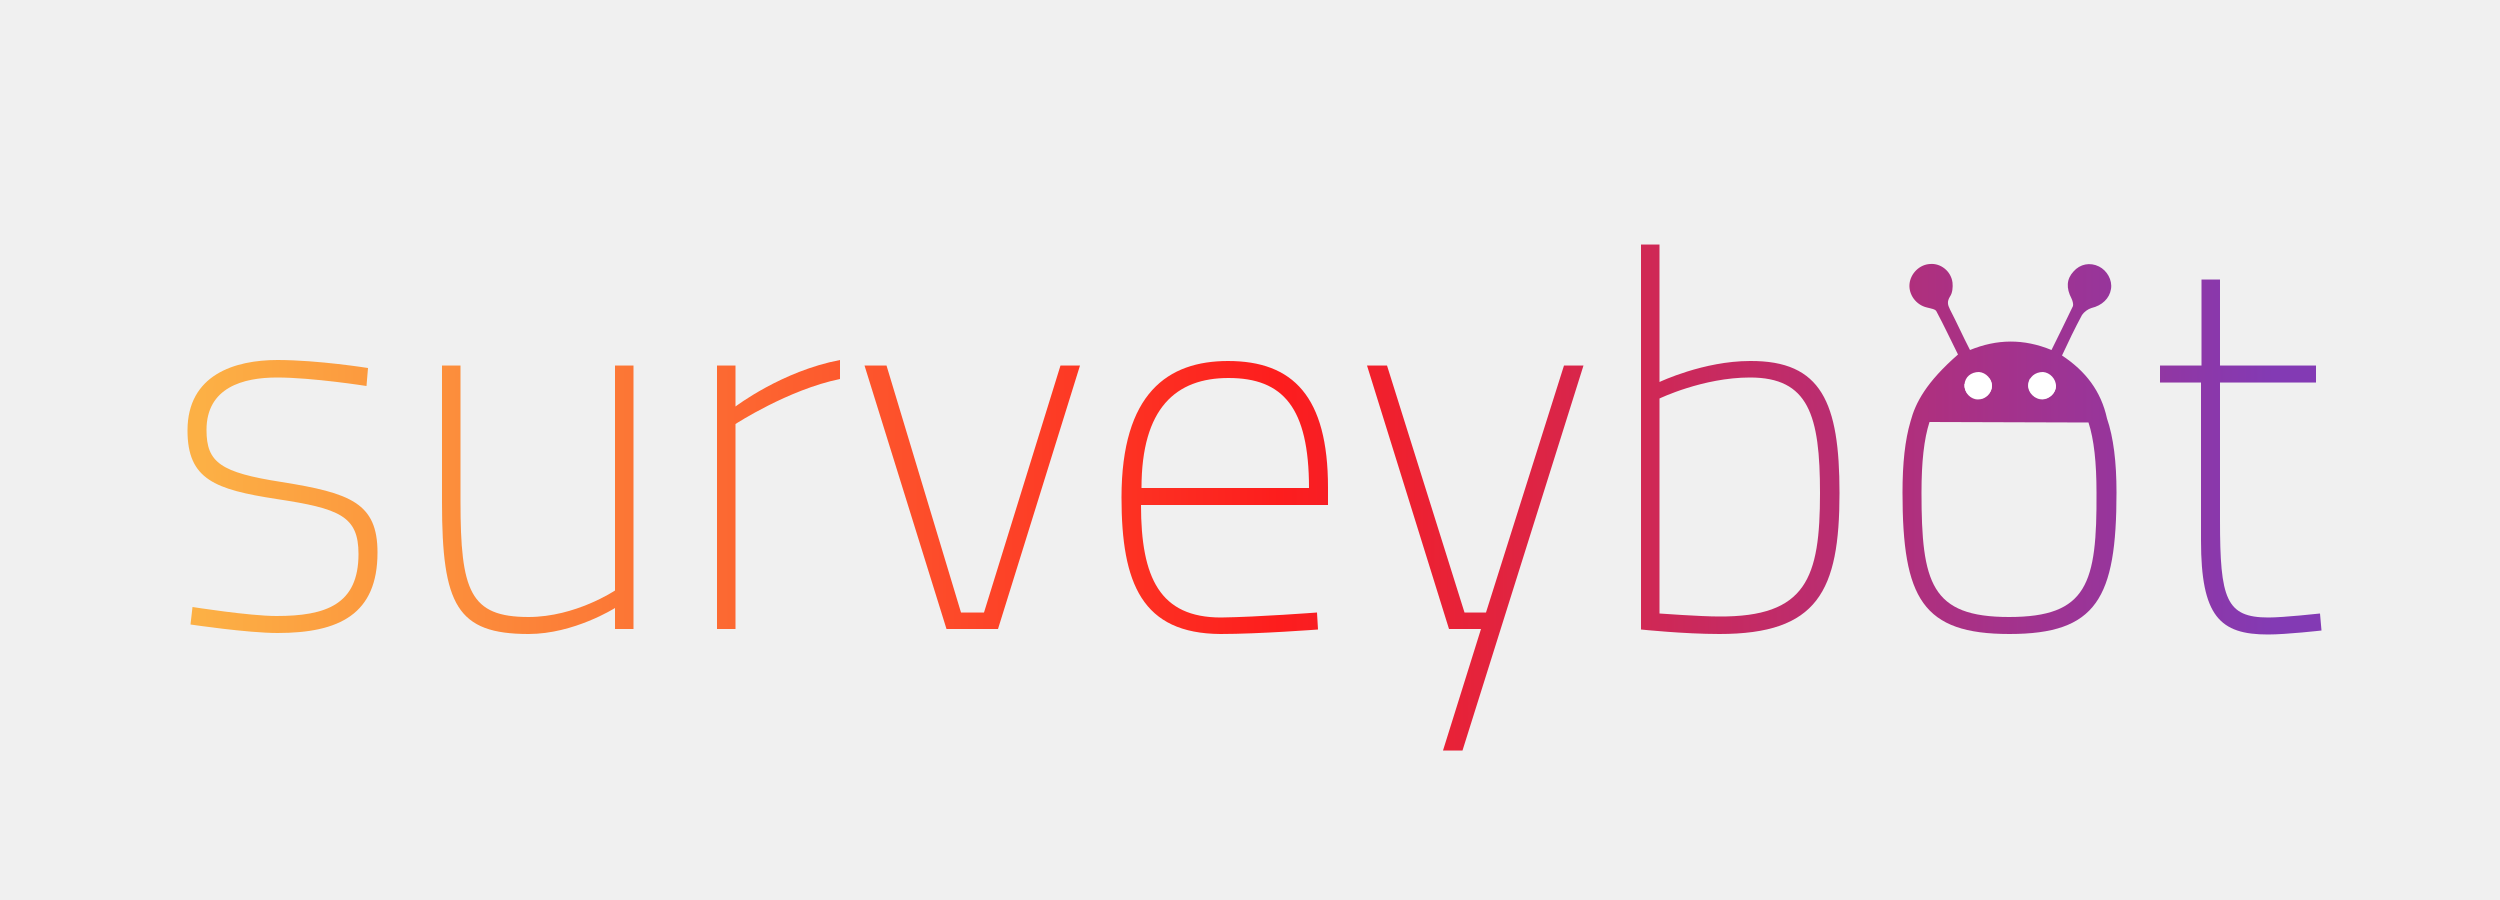
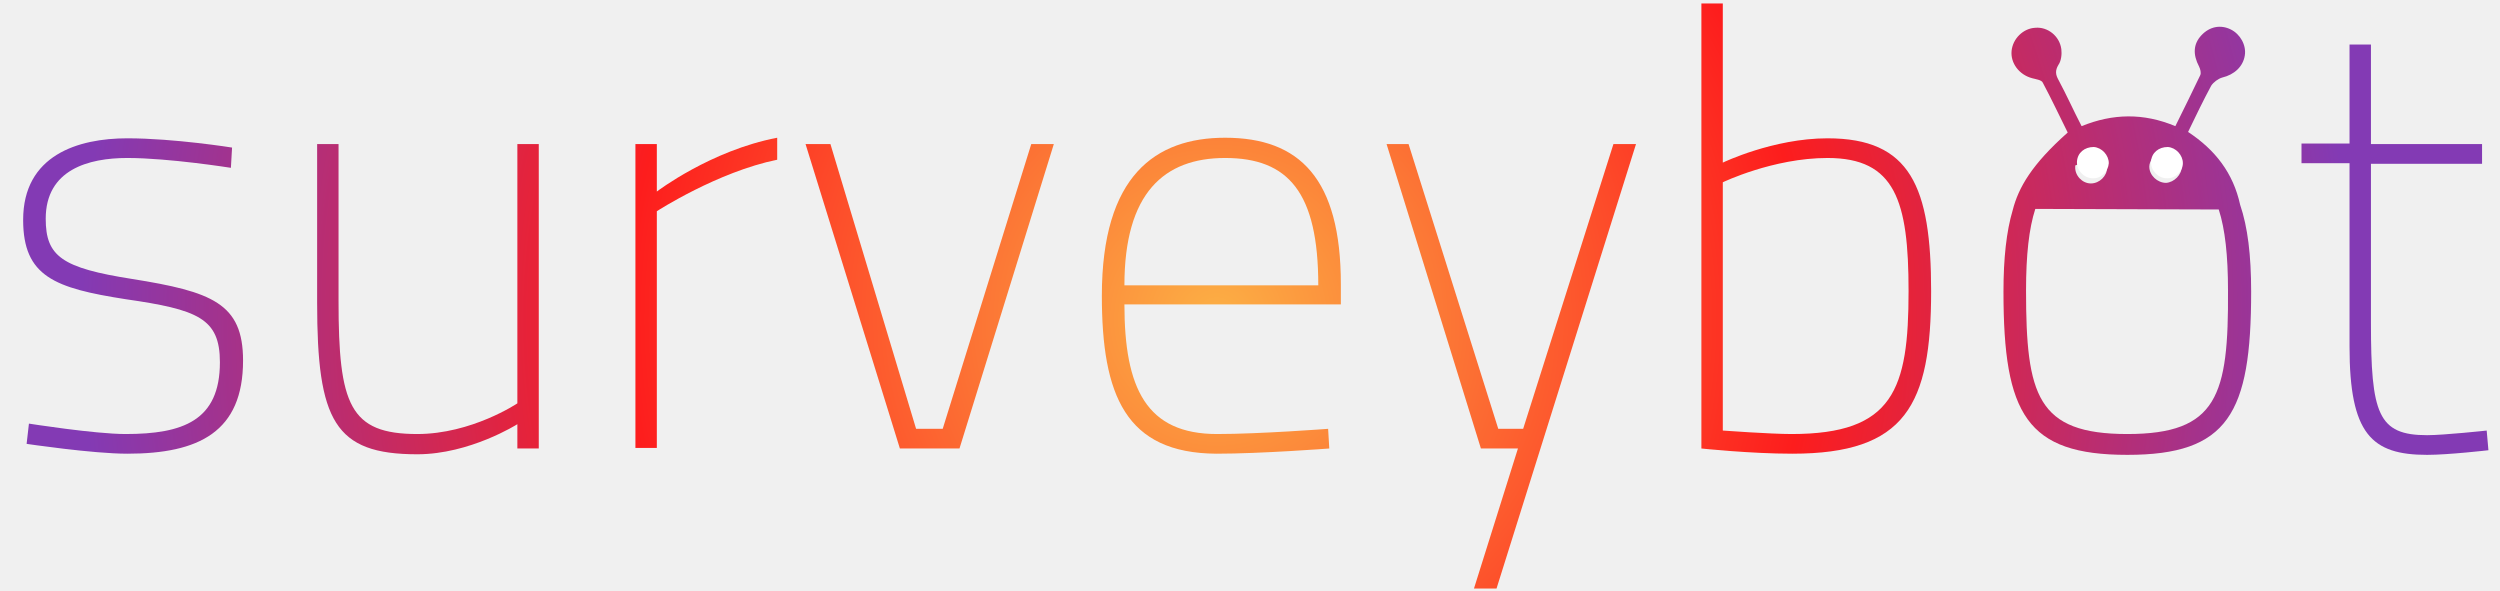
- <svg xmlns="http://www.w3.org/2000/svg" version="1.1" id="Layer_1" x="0px" y="0px" viewBox="0 0 500 180" style="enable-background:new 0 0 500 180;" xml:space="preserve">
+ <svg xmlns="http://www.w3.org/2000/svg" version="1.1" id="Layer_1" x="0px" y="0px" viewBox="0 0 432 102" style="enable-background:new 0 0 432 102;" xml:space="preserve">
  <style type="text/css">
	.st0{fill:url(#SVGID_1_);}
	.st1{fill:url(#SVGID_2_);}
	.st2{fill:url(#SVGID_3_);}
	.st3{fill:url(#SVGID_4_);}
	.st4{fill:url(#SVGID_5_);}
	.st5{fill:url(#SVGID_6_);}
	.st6{fill:url(#SVGID_7_);}
	.st7{fill:url(#SVGID_8_);}
	.st8{fill:url(#SVGID_9_);}
	.st9{fill:#FFFFFF;}
</style>
  <g>
-     <linearGradient id="SVGID_1_" gradientUnits="userSpaceOnUse" x1="40.5" y1="99.463" x2="454.87" y2="99.463">
+     <radialGradient id="SVGID_1_" cx="210.225" cy="55.196" r="196.116" gradientUnits="userSpaceOnUse">
      <stop offset="0" style="stop-color:#FCB045" />
      <stop offset="0.52" style="stop-color:#FD1D1D" />
      <stop offset="1" style="stop-color:#833AB4" />
-     </linearGradient>
-     <path class="st0" d="M73.3,77.2c0,0-10.8-1.7-17.9-1.7c-6.8,0-14.1,2-14.1,10.5c0,6.5,2.8,8.5,15,10.4c13.8,2.2,19.2,4.2,19.2,14.1   c0,12.3-7.6,16.1-20,16.1c-6,0-17.4-1.7-17.4-1.7l0.4-3.5c0,0,11.4,1.8,16.8,1.8c9.9,0,16.4-2.3,16.4-12.4c0-7.6-3.8-9.1-16.4-11   c-12.3-1.9-17.8-3.9-17.8-13.7c0-11.2,9.5-14.1,18-14.1c8.1,0,18.1,1.6,18.1,1.6L73.3,77.2z" />
-     <linearGradient id="SVGID_2_" gradientUnits="userSpaceOnUse" x1="40.5" y1="99.938" x2="454.87" y2="99.938">
+     </radialGradient>
+     <path class="st0" d="M39.9,29c0,0-10.7-1.7-17.9-1.7c-6.7,0-14.1,2-14.1,10.5c0,6.5,2.8,8.5,14.9,10.4C36.6,50.4,42,52.4,42,62.3   c0,12.3-7.6,16.1-20,16.1c-6,0-17.4-1.7-17.4-1.7l0.4-3.5c0,0,11.4,1.8,16.7,1.8c9.9,0,16.3-2.3,16.3-12.4c0-7.6-3.8-9.1-16.3-10.9   C9.5,49.8,4,47.8,4,38c0-11.2,9.5-14.1,18-14.1c8.1,0,18.1,1.6,18.1,1.6L39.9,29z" />
+     <radialGradient id="SVGID_2_" cx="210.225" cy="55.196" r="196.116" gradientUnits="userSpaceOnUse">
      <stop offset="0" style="stop-color:#FCB045" />
      <stop offset="0.52" style="stop-color:#FD1D1D" />
      <stop offset="1" style="stop-color:#833AB4" />
-     </linearGradient>
-     <path class="st1" d="M126.7,73.1v52.7H123v-4.2c0,0-8.2,5.2-17.3,5.2c-14.3,0-17.3-5.8-17.3-26.3V73.1h3.7v27.2   c0,17.9,1.9,23.1,13.6,23.1c9.4,0,17.3-5.3,17.3-5.3v-45H126.7z" />
-     <linearGradient id="SVGID_3_" gradientUnits="userSpaceOnUse" x1="40.5" y1="98.936" x2="454.87" y2="98.936">
+     </radialGradient>
+     <path class="st1" d="M93.1,24.9v52.6h-3.7v-4.2c0,0-8.2,5.2-17.3,5.2c-14.3,0-17.3-5.8-17.3-26.2V24.9h3.7V52   c0,17.9,1.9,23,13.6,23c9.4,0,17.3-5.3,17.3-5.3V24.9H93.1z" />
+     <radialGradient id="SVGID_3_" cx="210.225" cy="55.196" r="196.116" gradientUnits="userSpaceOnUse">
      <stop offset="0" style="stop-color:#FCB045" />
      <stop offset="0.52" style="stop-color:#FD1D1D" />
      <stop offset="1" style="stop-color:#833AB4" />
-     </linearGradient>
-     <path class="st2" d="M143.4,73.1h3.7v8.2c0,0,9.3-7.1,20.9-9.3v3.8c-10.3,2.1-20.9,9-20.9,9v41h-3.7V73.1z" />
-     <linearGradient id="SVGID_4_" gradientUnits="userSpaceOnUse" x1="40.5" y1="99.463" x2="454.87" y2="99.463">
+     </radialGradient>
+     <path class="st2" d="M109.8,24.9h3.7v8.2c0,0,9.3-7.1,20.8-9.3v3.8c-10.3,2.1-20.8,8.9-20.8,8.9v40.9h-3.7V24.9z" />
+     <radialGradient id="SVGID_4_" cx="210.225" cy="55.196" r="196.116" gradientUnits="userSpaceOnUse">
      <stop offset="0" style="stop-color:#FCB045" />
      <stop offset="0.52" style="stop-color:#FD1D1D" />
      <stop offset="1" style="stop-color:#833AB4" />
-     </linearGradient>
-     <path class="st3" d="M177.3,73.1l14.9,49.4h4.6l15.3-49.4h3.9l-16.4,52.7h-10.3l-16.4-52.7H177.3z" />
-     <linearGradient id="SVGID_5_" gradientUnits="userSpaceOnUse" x1="40.5" y1="99.463" x2="454.87" y2="99.463">
+     </radialGradient>
+     <path class="st3" d="M143.5,24.9l14.8,49.2h4.6l15.3-49.2h3.9l-16.3,52.6h-10.3l-16.3-52.6H143.5z" />
+     <radialGradient id="SVGID_5_" cx="210.225" cy="55.196" r="196.116" gradientUnits="userSpaceOnUse">
      <stop offset="0" style="stop-color:#FCB045" />
      <stop offset="0.52" style="stop-color:#FD1D1D" />
      <stop offset="1" style="stop-color:#833AB4" />
-     </linearGradient>
-     <path class="st4" d="M263.4,122.5l0.2,3.4c0,0-11.8,0.9-19.5,0.9c-15.7-0.1-19.8-10.1-19.8-27.3c0-20.9,9.3-27.3,21.3-27.3   c13,0,20,7.1,20,25.3v3.5h-37.4c0,14.6,3.8,22.5,16,22.5C251.6,123.4,263.4,122.5,263.4,122.5z M261.8,97.6c0-16.1-5.2-22-16.1-22   c-10.5,0-17.4,6-17.4,22H261.8z" />
-     <linearGradient id="SVGID_6_" gradientUnits="userSpaceOnUse" x1="40.5" y1="111.594" x2="454.87" y2="111.594">
+     </radialGradient>
+     <path class="st4" d="M229.5,74.1l0.2,3.4c0,0-11.8,0.9-19.5,0.9c-15.7-0.1-19.8-10.1-19.8-27.3c0-20.8,9.3-27.3,21.3-27.3   c12.9,0,20,7.1,20,25.3v3.5h-37.4c0,14.5,3.8,22.4,16,22.4C217.7,75,229.5,74.1,229.5,74.1z M227.8,49.3c0-16.1-5.2-22-16.1-22   c-10.5,0-17.4,6-17.4,22H227.8z" />
+     <radialGradient id="SVGID_6_" cx="210.225" cy="55.196" r="196.116" gradientUnits="userSpaceOnUse">
      <stop offset="0" style="stop-color:#FCB045" />
      <stop offset="0.52" style="stop-color:#FD1D1D" />
      <stop offset="1" style="stop-color:#833AB4" />
-     </linearGradient>
-     <path class="st5" d="M277.4,73.1l15.5,49.4h4.3l15.6-49.4h3.9l-24.2,77h-3.9l7.6-24.3h-6.4l-16.4-52.7H277.4z" />
-     <linearGradient id="SVGID_7_" gradientUnits="userSpaceOnUse" x1="40.5" y1="87.807" x2="454.87" y2="87.807">
+     </radialGradient>
+     <path class="st5" d="M243.4,24.9l15.5,49.2h4.3l15.6-49.2h3.9l-24.1,76.8h-3.9l7.6-24.2h-6.4l-16.3-52.6H243.4z" />
+     <radialGradient id="SVGID_7_" cx="210.225" cy="55.196" r="196.116" gradientUnits="userSpaceOnUse">
      <stop offset="0" style="stop-color:#FCB045" />
      <stop offset="0.52" style="stop-color:#FD1D1D" />
      <stop offset="1" style="stop-color:#833AB4" />
-     </linearGradient>
-     <path class="st6" d="M367.9,98.6c0,19.7-4.4,28.2-24,28.2c-7.2,0-15.7-0.9-15.7-0.9v-77h3.7v27.5c0,0,8.8-4.2,18.1-4.2   C364.3,72.1,367.9,80.5,367.9,98.6z M364,98.6c0-15.6-2.3-23.1-14-23.1c-9.4,0-18.1,4.2-18.1,4.2v43c0,0,8.2,0.6,11.9,0.6   C361.3,123.4,364,115.6,364,98.6z" />
-     <linearGradient id="SVGID_8_" gradientUnits="userSpaceOnUse" x1="40.5" y1="89.767" x2="454.87" y2="89.767">
+     </radialGradient>
+     <path class="st6" d="M333.7,50.3c0,19.7-4.4,28.1-24,28.1c-7.2,0-15.7-0.9-15.7-0.9V0.6h3.7v27.5c0,0,8.7-4.2,18.1-4.2   C330.1,23.9,333.7,32.2,333.7,50.3z M329.8,50.3c0-15.6-2.3-23-14-23c-9.4,0-18.1,4.2-18.1,4.2v42.9c0,0,8.2,0.6,11.9,0.6   C327.2,75,329.8,67.3,329.8,50.3z" />
+     <radialGradient id="SVGID_8_" cx="210.225" cy="55.196" r="196.116" gradientUnits="userSpaceOnUse">
      <stop offset="0" style="stop-color:#FCB045" />
      <stop offset="0.52" style="stop-color:#FD1D1D" />
      <stop offset="1" style="stop-color:#833AB4" />
-     </linearGradient>
-     <path class="st7" d="M421.4,83.7c-1.2-5.5-4.3-9.5-9-12.6c1.3-2.8,2.6-5.5,4-8.1c0.4-0.6,1.2-1.2,1.9-1.4c2.1-0.5,3.6-1.9,3.9-3.8   c0.3-1.8-0.8-3.7-2.4-4.5c-1.8-0.9-3.8-0.5-5.1,1c-1.4,1.5-1.5,3.3-0.4,5.4c0.2,0.4,0.4,1.1,0.3,1.5c-1.4,2.9-2.8,5.8-4.3,8.8   c-5.6-2.3-10.9-2.2-16.3,0c-1.4-2.7-2.6-5.4-4-8.1c-0.5-1-0.6-1.6,0-2.6c0.5-0.7,0.6-1.9,0.5-2.8c-0.3-2.3-2.4-3.9-4.5-3.7   c-2.1,0.1-3.9,1.9-4.1,4c-0.2,2.1,1.3,4.2,3.5,4.7c0.7,0.2,1.7,0.3,1.9,0.8c1.5,2.8,2.9,5.8,4.3,8.6c-6.3,5.5-8.5,9.6-9.5,13.4   c0,0,0,0,0,0c-1.1,3.7-1.6,8.4-1.6,14.2c0,21.2,4,28.3,21.4,28.3c17.4,0,21.4-7.1,21.4-28.3C423.3,92.4,422.7,87.5,421.4,83.7z    M411.2,77.1c0,1.4-1.3,2.7-2.7,2.8c-1.5,0-2.9-1.3-2.9-2.8c0-0.5,0.2-1,0.4-1.4c2,0.2,3.6,0.6,5.1,1.2   C411.2,77,411.2,77,411.2,77.1z M398.4,77.2c0,1.4-1.3,2.7-2.8,2.7c-1.5,0-2.8-1.4-2.7-2.9c0-0.1,0-0.1,0-0.2   c1.5-0.6,3.1-0.9,5-1.1C398.2,76.1,398.4,76.7,398.4,77.2z M401.8,123.4c-15.6,0-17.5-6.8-17.5-24.9c0-6.1,0.5-10.7,1.6-14.1   c10.5,0,21.2,0.1,31.8,0.1c1.1,3.4,1.6,8,1.6,14C419.4,116.7,417.5,123.4,401.8,123.4z" />
-     <linearGradient id="SVGID_9_" gradientUnits="userSpaceOnUse" x1="40.5" y1="91.393" x2="454.87" y2="91.393">
+     </radialGradient>
+     <path class="st7" d="M387.1,35.4c-1.2-5.5-4.3-9.5-9-12.6c1.3-2.7,2.6-5.4,4-8c0.4-0.6,1.2-1.2,1.9-1.4c2.1-0.5,3.6-1.9,3.9-3.8   c0.3-1.8-0.8-3.7-2.4-4.5c-1.8-0.9-3.7-0.5-5.1,1c-1.4,1.5-1.5,3.3-0.4,5.4c0.2,0.4,0.4,1.1,0.2,1.5c-1.4,2.9-2.8,5.8-4.3,8.8   c-5.5-2.3-10.8-2.2-16.2,0c-1.4-2.7-2.6-5.4-4-8c-0.5-0.9-0.6-1.6,0-2.6c0.5-0.7,0.6-1.9,0.5-2.7c-0.3-2.3-2.4-3.9-4.5-3.7   c-2.1,0.1-3.9,1.9-4.1,4c-0.2,2.1,1.3,4.1,3.5,4.7c0.7,0.2,1.7,0.3,1.9,0.8c1.5,2.8,2.9,5.8,4.3,8.6c-6.2,5.5-8.5,9.5-9.5,13.4   c0,0,0,0,0,0c-1.1,3.7-1.6,8.4-1.6,14.1c0,21.2,4,28.2,21.4,28.2c17.4,0,21.4-7.1,21.4-28.2C389,44.1,388.4,39.2,387.1,35.4z    M377,28.8c0,1.4-1.3,2.7-2.7,2.8c-1.5,0-2.9-1.3-2.9-2.8c0-0.5,0.2-0.9,0.4-1.3C373.8,27.7,375.5,28.1,377,28.8   C376.9,28.8,377,28.8,377,28.8z M364.1,29c0,1.4-1.3,2.7-2.8,2.7c-1.5,0-2.8-1.4-2.7-2.9c0-0.1,0-0.1,0-0.2c1.4-0.6,3.1-0.9,5-1.1   C364,27.9,364.2,28.4,364.1,29z M367.6,75c-15.6,0-17.5-6.7-17.5-24.8c0-6.1,0.5-10.7,1.6-14.1c10.4,0,21.2,0.1,31.7,0.1   c1.1,3.4,1.6,8,1.6,14C385.1,68.3,383.2,75,367.6,75z" />
+     <radialGradient id="SVGID_9_" cx="210.225" cy="55.196" r="196.116" gradientUnits="userSpaceOnUse">
      <stop offset="0" style="stop-color:#FCB045" />
      <stop offset="0.52" style="stop-color:#FD1D1D" />
      <stop offset="1" style="stop-color:#833AB4" />
-     </linearGradient>
-     <path class="st8" d="M444,76.5v27.6c0,15.7,1.2,19.4,9.7,19.4c3,0,10.3-0.8,10.3-0.8l0.3,3.4c0,0-7,0.8-10.7,0.8   c-9.6,0-13.4-3.6-13.4-18.8V76.5H432v-3.4h8.3V55.9h3.7v17.2h19.2v3.4H444z" />
+     </radialGradient>
+     <path class="st8" d="M409.7,28.2v27.6c0,15.7,1.2,19.4,9.7,19.4c2.9,0,10.3-0.8,10.3-0.8l0.3,3.4c0,0-6.9,0.8-10.6,0.8   c-9.6,0-13.4-3.6-13.4-18.7V28.2h-8.3v-3.4h8.3V7.7h3.7v17.2h19.2v3.4H409.7z" />
  </g>
-   <path class="st9" d="M398.4,77.2c0-1.4-1.2-2.7-2.6-2.8c-1.6,0-2.8,1-2.9,2.5c-0.1,1.5,1.2,2.9,2.7,2.9  C397.1,79.9,398.3,78.6,398.4,77.2z" />
-   <path class="st9" d="M411.2,77.2c0-1.4-1.2-2.7-2.6-2.8c-1.6,0-2.8,1-2.9,2.5c-0.1,1.5,1.2,2.9,2.7,2.9  C409.9,79.9,411.2,78.6,411.2,77.2z" />
+   <path class="st9" d="M364.4,28.2c0-1.4-1.2-2.7-2.6-2.8c-1.6,0-2.8,1-2.9,2.5c-0.1,1.5,1.2,2.9,2.7,2.9  C363.1,30.9,364.3,29.6,364.4,28.2z" />
+   <path class="st9" d="M377.2,28.2c0-1.4-1.2-2.7-2.6-2.8c-1.6,0-2.8,1-2.9,2.5c-0.1,1.5,1.2,2.9,2.7,2.9  C375.9,30.9,377.2,29.6,377.2,28.2z" />
</svg>
